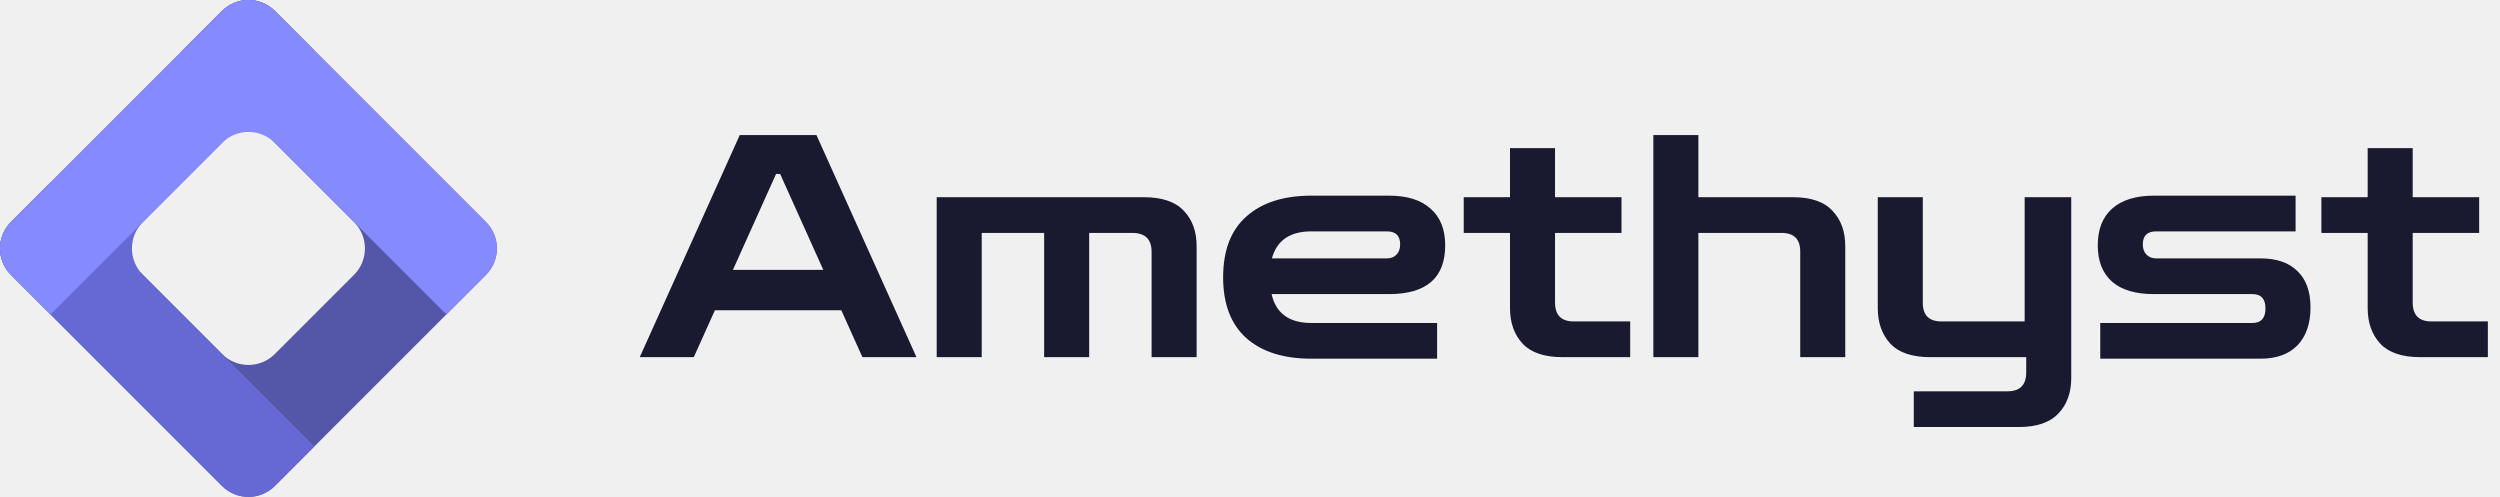
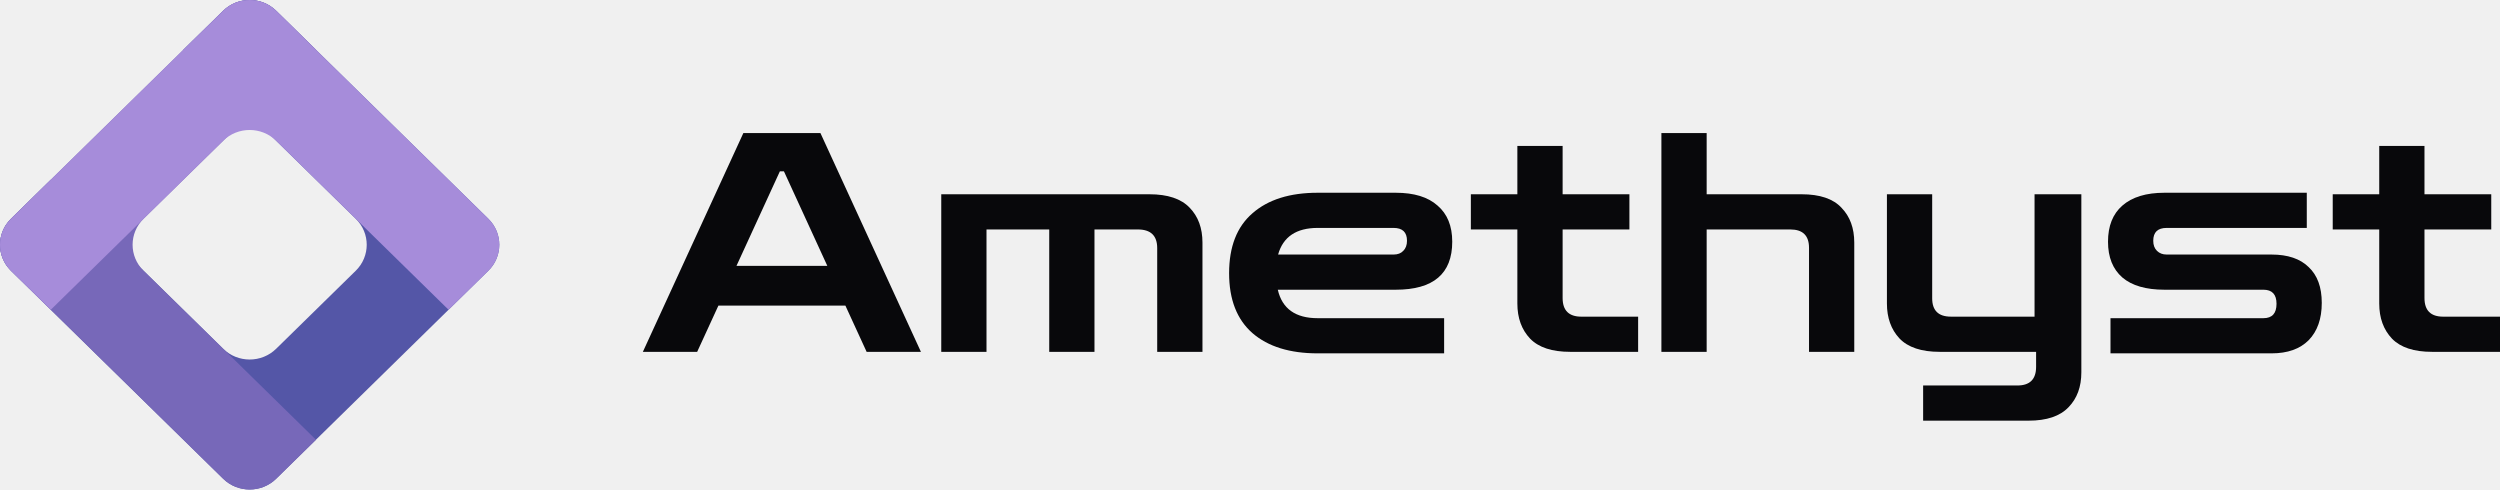
- <svg xmlns="http://www.w3.org/2000/svg" width="161" height="32" viewBox="0 0 161 32" fill="none">
-   <path d="M41.2 23L47.64 8.7H52.58L59.02 23H55.54L54.18 19.98H46.04L44.68 23H41.2ZM47.2 17.38H53.02L50.24 11.2H49.98L47.2 17.38ZM60.323 23V12.7H73.663C74.836 12.7 75.696 12.993 76.243 13.58C76.789 14.153 77.063 14.913 77.063 15.86V23H74.163V16.22C74.163 15.407 73.749 15 72.923 15H70.143V23H67.243V15H63.223V23H60.323ZM84.45 23.1C82.664 23.1 81.27 22.66 80.27 21.78C79.27 20.887 78.77 19.58 78.77 17.86C78.77 16.127 79.27 14.82 80.27 13.94C81.27 13.047 82.664 12.6 84.45 12.6H89.45C90.624 12.6 91.517 12.88 92.13 13.44C92.757 13.987 93.07 14.773 93.07 15.8C93.07 17.893 91.864 18.94 89.45 18.94H81.89C82.17 20.18 83.024 20.8 84.45 20.8H92.55V23.1H84.45ZM84.45 14.9C83.077 14.9 82.23 15.48 81.91 16.64H89.31C89.577 16.64 89.784 16.56 89.93 16.4C90.09 16.24 90.17 16.02 90.17 15.74C90.17 15.18 89.884 14.9 89.31 14.9H84.45ZM100.624 23C99.464 23 98.611 22.713 98.064 22.14C97.517 21.553 97.244 20.787 97.244 19.84V15H94.264V12.7H97.244V9.54H100.144V12.7H104.424V15H100.144V19.48C100.144 20.293 100.544 20.7 101.344 20.7H104.984V23H100.624ZM106.475 23V8.7H109.375V12.7H115.455C116.628 12.7 117.482 12.993 118.015 13.58C118.562 14.153 118.835 14.913 118.835 15.86V23H115.935V16.2C115.935 15.4 115.535 15 114.735 15H109.375V23H106.475ZM123.248 27.5V25.2H129.288C130.088 25.2 130.488 24.793 130.488 23.98V23H124.308C123.135 23 122.275 22.707 121.728 22.12C121.195 21.533 120.928 20.773 120.928 19.84V12.7H123.828V19.5C123.828 20.3 124.228 20.7 125.028 20.7H130.388V12.7H133.388V24.34C133.388 25.287 133.115 26.047 132.568 26.62C132.021 27.207 131.168 27.5 130.008 27.5H123.248ZM135.256 23.1V20.8H145.056C145.616 20.8 145.896 20.487 145.896 19.86C145.896 19.247 145.616 18.94 145.056 18.94H138.716C137.529 18.94 136.629 18.673 136.016 18.14C135.403 17.593 135.096 16.813 135.096 15.8C135.096 14.773 135.403 13.987 136.016 13.44C136.643 12.88 137.543 12.6 138.716 12.6H147.836V14.9H138.856C138.283 14.9 137.996 15.18 137.996 15.74C137.996 16.02 138.076 16.24 138.236 16.4C138.396 16.56 138.603 16.64 138.856 16.64H145.576C146.616 16.64 147.409 16.913 147.956 17.46C148.516 17.993 148.796 18.773 148.796 19.8C148.796 20.84 148.516 21.653 147.956 22.24C147.396 22.813 146.603 23.1 145.576 23.1H135.256ZM155.858 23C154.698 23 153.845 22.713 153.298 22.14C152.752 21.553 152.478 20.787 152.478 19.84V15H149.498V12.7H152.478V9.54H155.378V12.7H159.658V15H155.378V19.48C155.378 20.293 155.778 20.7 156.578 20.7H160.218V23H155.858Z" fill="#19192F" />
-   <path fill-rule="evenodd" clip-rule="evenodd" d="M31.296 14.3C32.235 15.239 32.235 16.761 31.296 17.7L17.7 31.296C16.761 32.235 15.239 32.235 14.3 31.296L0.704 17.7C-0.235 16.761 -0.235 15.239 0.704 14.3L3.253 11.751L14.3 22.798C15.239 23.737 16.761 23.737 17.7 22.798L22.798 17.7C23.737 16.761 23.737 15.239 22.798 14.3L11.751 3.253L14.3 0.704C15.239 -0.235 16.761 -0.235 17.7 0.704L31.296 14.3Z" fill="#5456A7" />
-   <path fill-rule="evenodd" clip-rule="evenodd" d="M0.704 14.3C-0.235 15.239 -0.235 16.761 0.704 17.7L14.3 31.296C15.239 32.235 16.761 32.235 17.7 31.296L20.249 28.747L9.202 17.7C8.263 16.761 8.263 15.239 9.202 14.3L20.249 3.253L17.7 0.704C16.761 -0.235 15.239 -0.235 14.3 0.704L0.704 14.3Z" fill="#6669D3" />
-   <path fill-rule="evenodd" clip-rule="evenodd" d="M17.7 0.704C16.761 -0.235 15.239 -0.235 14.3 0.704L0.704 14.3C-0.235 15.239 -0.235 16.761 0.704 17.7L3.253 20.249L14.3 9.202C15.239 8.263 16.761 8.263 17.7 9.202L28.747 20.249L31.296 17.7C32.235 16.761 32.235 15.239 31.296 14.3L17.7 0.704Z" fill="#868AFF" />
+ <svg xmlns="http://www.w3.org/2000/svg" width="143" height="28" viewBox="0 0 143 28" fill="none">
+   <g clip-path="url(#clip0_2699_6895)">
+     <path d="M36.772 20.125L42.52 7.612H46.929L52.677 20.125H49.571L48.357 17.482H41.092L39.878 20.125H36.772ZM42.127 15.207H47.322L44.841 9.8H44.609L42.127 15.207Z" fill="#08080B" />
+     <path d="M53.84 20.125V11.112H65.746C66.793 11.112 67.561 11.369 68.049 11.882C68.537 12.384 68.781 13.049 68.781 13.877V20.125H66.192V14.192C66.192 13.481 65.823 13.125 65.086 13.125H62.604V20.125H60.016V13.125H56.428V20.125H53.84Z" fill="#08080B" />
+     <path d="M75.374 20.212C73.78 20.212 72.536 19.827 71.644 19.057C70.751 18.276 70.305 17.132 70.305 15.627C70.305 14.111 70.751 12.967 71.644 12.197C72.536 11.416 73.78 11.025 75.374 11.025H79.837C80.884 11.025 81.682 11.27 82.229 11.76C82.788 12.238 83.068 12.927 83.068 13.825C83.068 15.657 81.991 16.572 79.837 16.572H73.09C73.34 17.657 74.101 18.2 75.374 18.2H82.604V20.212H75.374ZM75.374 13.037C74.149 13.037 73.393 13.545 73.107 14.56H79.712C79.95 14.56 80.135 14.49 80.266 14.35C80.408 14.21 80.48 14.017 80.48 13.772C80.48 13.282 80.224 13.037 79.712 13.037H75.374Z" fill="#08080B" />
+     <path d="M89.81 20.125C88.775 20.125 88.013 19.874 87.525 19.373C87.037 18.859 86.793 18.189 86.793 17.36V13.125H84.133V11.113H86.793V8.348H89.382V11.113H93.202V13.125H89.382V17.045C89.382 17.757 89.739 18.113 90.453 18.113H93.701V20.125H89.81Z" fill="#08080B" />
+     <path d="M95.032 20.125V7.612H97.621V11.112H103.047C104.094 11.112 104.856 11.369 105.332 11.882C105.82 12.384 106.064 13.049 106.064 13.877V20.125H103.476V14.175C103.476 13.475 103.119 13.125 102.405 13.125H97.621V20.125H95.032Z" fill="#08080B" />
+     <path d="M110.003 24.062V22.05H115.394C116.108 22.05 116.465 21.694 116.465 20.982V20.125H110.949C109.902 20.125 109.134 19.868 108.646 19.355C108.17 18.841 107.932 18.177 107.932 17.36V11.112H110.521V17.062C110.521 17.762 110.878 18.112 111.592 18.112H116.376V11.112H119.053V21.297C119.053 22.126 118.809 22.791 118.321 23.292C117.833 23.806 117.072 24.062 116.036 24.062H110.003Z" fill="#08080B" />
+     <path d="M120.72 20.212V18.2H129.467C129.967 18.2 130.217 17.926 130.217 17.377C130.217 16.841 129.967 16.572 129.467 16.572H123.808C122.749 16.572 121.946 16.339 121.399 15.872C120.851 15.394 120.578 14.712 120.578 13.825C120.578 12.927 120.851 12.238 121.399 11.76C121.958 11.27 122.761 11.025 123.808 11.025H131.948V13.037H123.933C123.422 13.037 123.166 13.282 123.166 13.772C123.166 14.017 123.237 14.21 123.38 14.35C123.523 14.49 123.707 14.56 123.933 14.56H129.931C130.859 14.56 131.568 14.799 132.055 15.277C132.555 15.744 132.805 16.427 132.805 17.325C132.805 18.235 132.555 18.947 132.055 19.46C131.556 19.962 130.848 20.212 129.931 20.212H120.72Z" fill="#08080B" />
+     <path d="M139.109 20.125C138.073 20.125 137.312 19.874 136.824 19.373C136.336 18.859 136.092 18.189 136.092 17.36V13.125H133.432V11.113H136.092V8.348H138.68V11.113H142.5V13.125H138.68V17.045C138.68 17.757 139.037 18.113 139.751 18.113H143V20.125H139.109Z" fill="#08080B" />
+     <path fill-rule="evenodd" clip-rule="evenodd" d="M27.933 12.513C28.77 13.334 28.77 14.666 27.933 15.487L15.797 27.384C14.96 28.205 13.601 28.205 12.764 27.384L0.628 15.487C-0.209 14.666 -0.209 13.334 0.628 12.513L2.904 10.282L12.764 19.948C13.601 20.77 14.96 20.77 15.797 19.948L20.348 15.487C21.186 14.666 21.186 13.334 20.348 12.513L10.488 2.847L12.764 0.616C13.601 -0.205 14.96 -0.205 15.797 0.616L27.933 12.513Z" fill="#5456A7" />
+     <path fill-rule="evenodd" clip-rule="evenodd" d="M0.628 12.513C-0.209 13.334 -0.209 14.666 0.628 15.487L12.764 27.384C13.601 28.205 14.96 28.205 15.797 27.384L18.073 25.153L8.213 15.487C7.375 14.666 7.375 13.334 8.213 12.513L18.073 2.847L15.797 0.616C14.96 -0.205 13.601 -0.205 12.764 0.616L0.628 12.513Z" fill="#7768B9" />
+     <path fill-rule="evenodd" clip-rule="evenodd" d="M15.797 0.616C14.96 -0.205 13.601 -0.205 12.764 0.616L0.628 12.513C-0.209 13.334 -0.209 14.666 0.628 15.487L2.904 17.718L12.764 8.052C13.601 7.23 14.96 7.23 15.797 8.052L25.657 17.718L27.933 15.487C28.77 14.666 28.77 13.334 27.933 12.513L15.797 0.616Z" fill="#A68CDA" />
+   </g>
+   <defs>
+     <clipPath id="clip0_2699_6895">
+       <rect width="143" height="28" fill="white" />
+     </clipPath>
+   </defs>
</svg>
